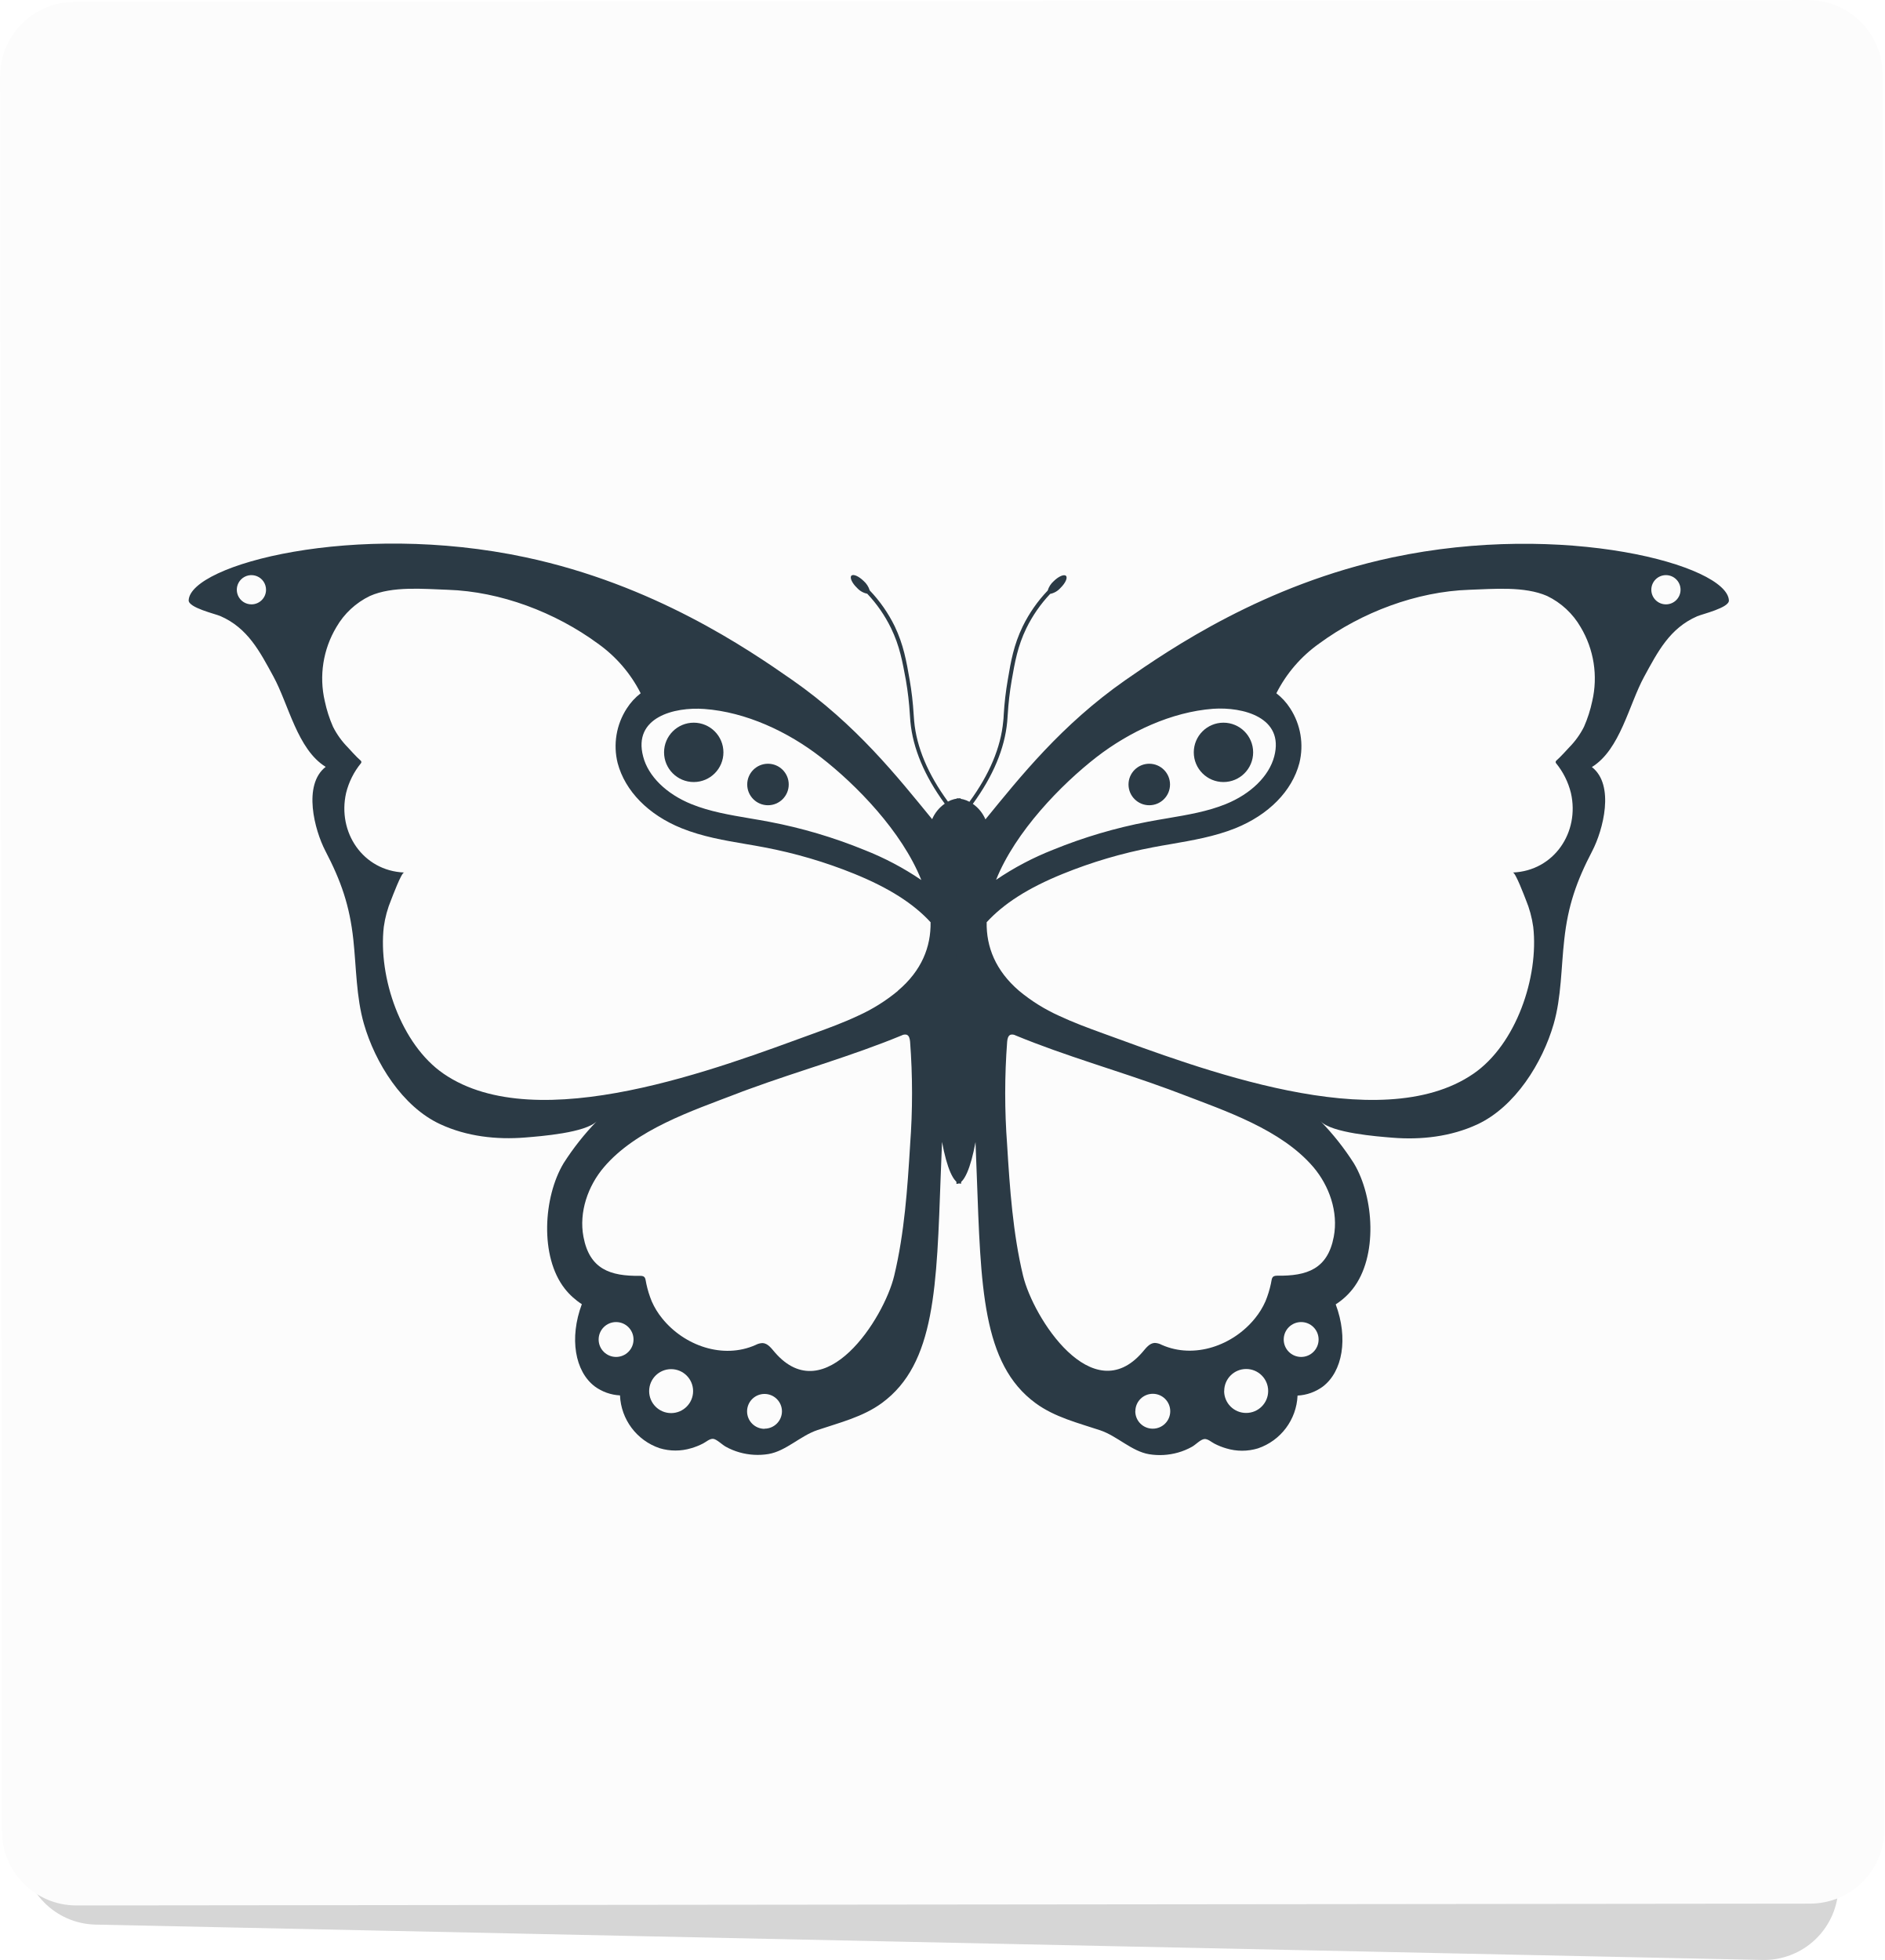
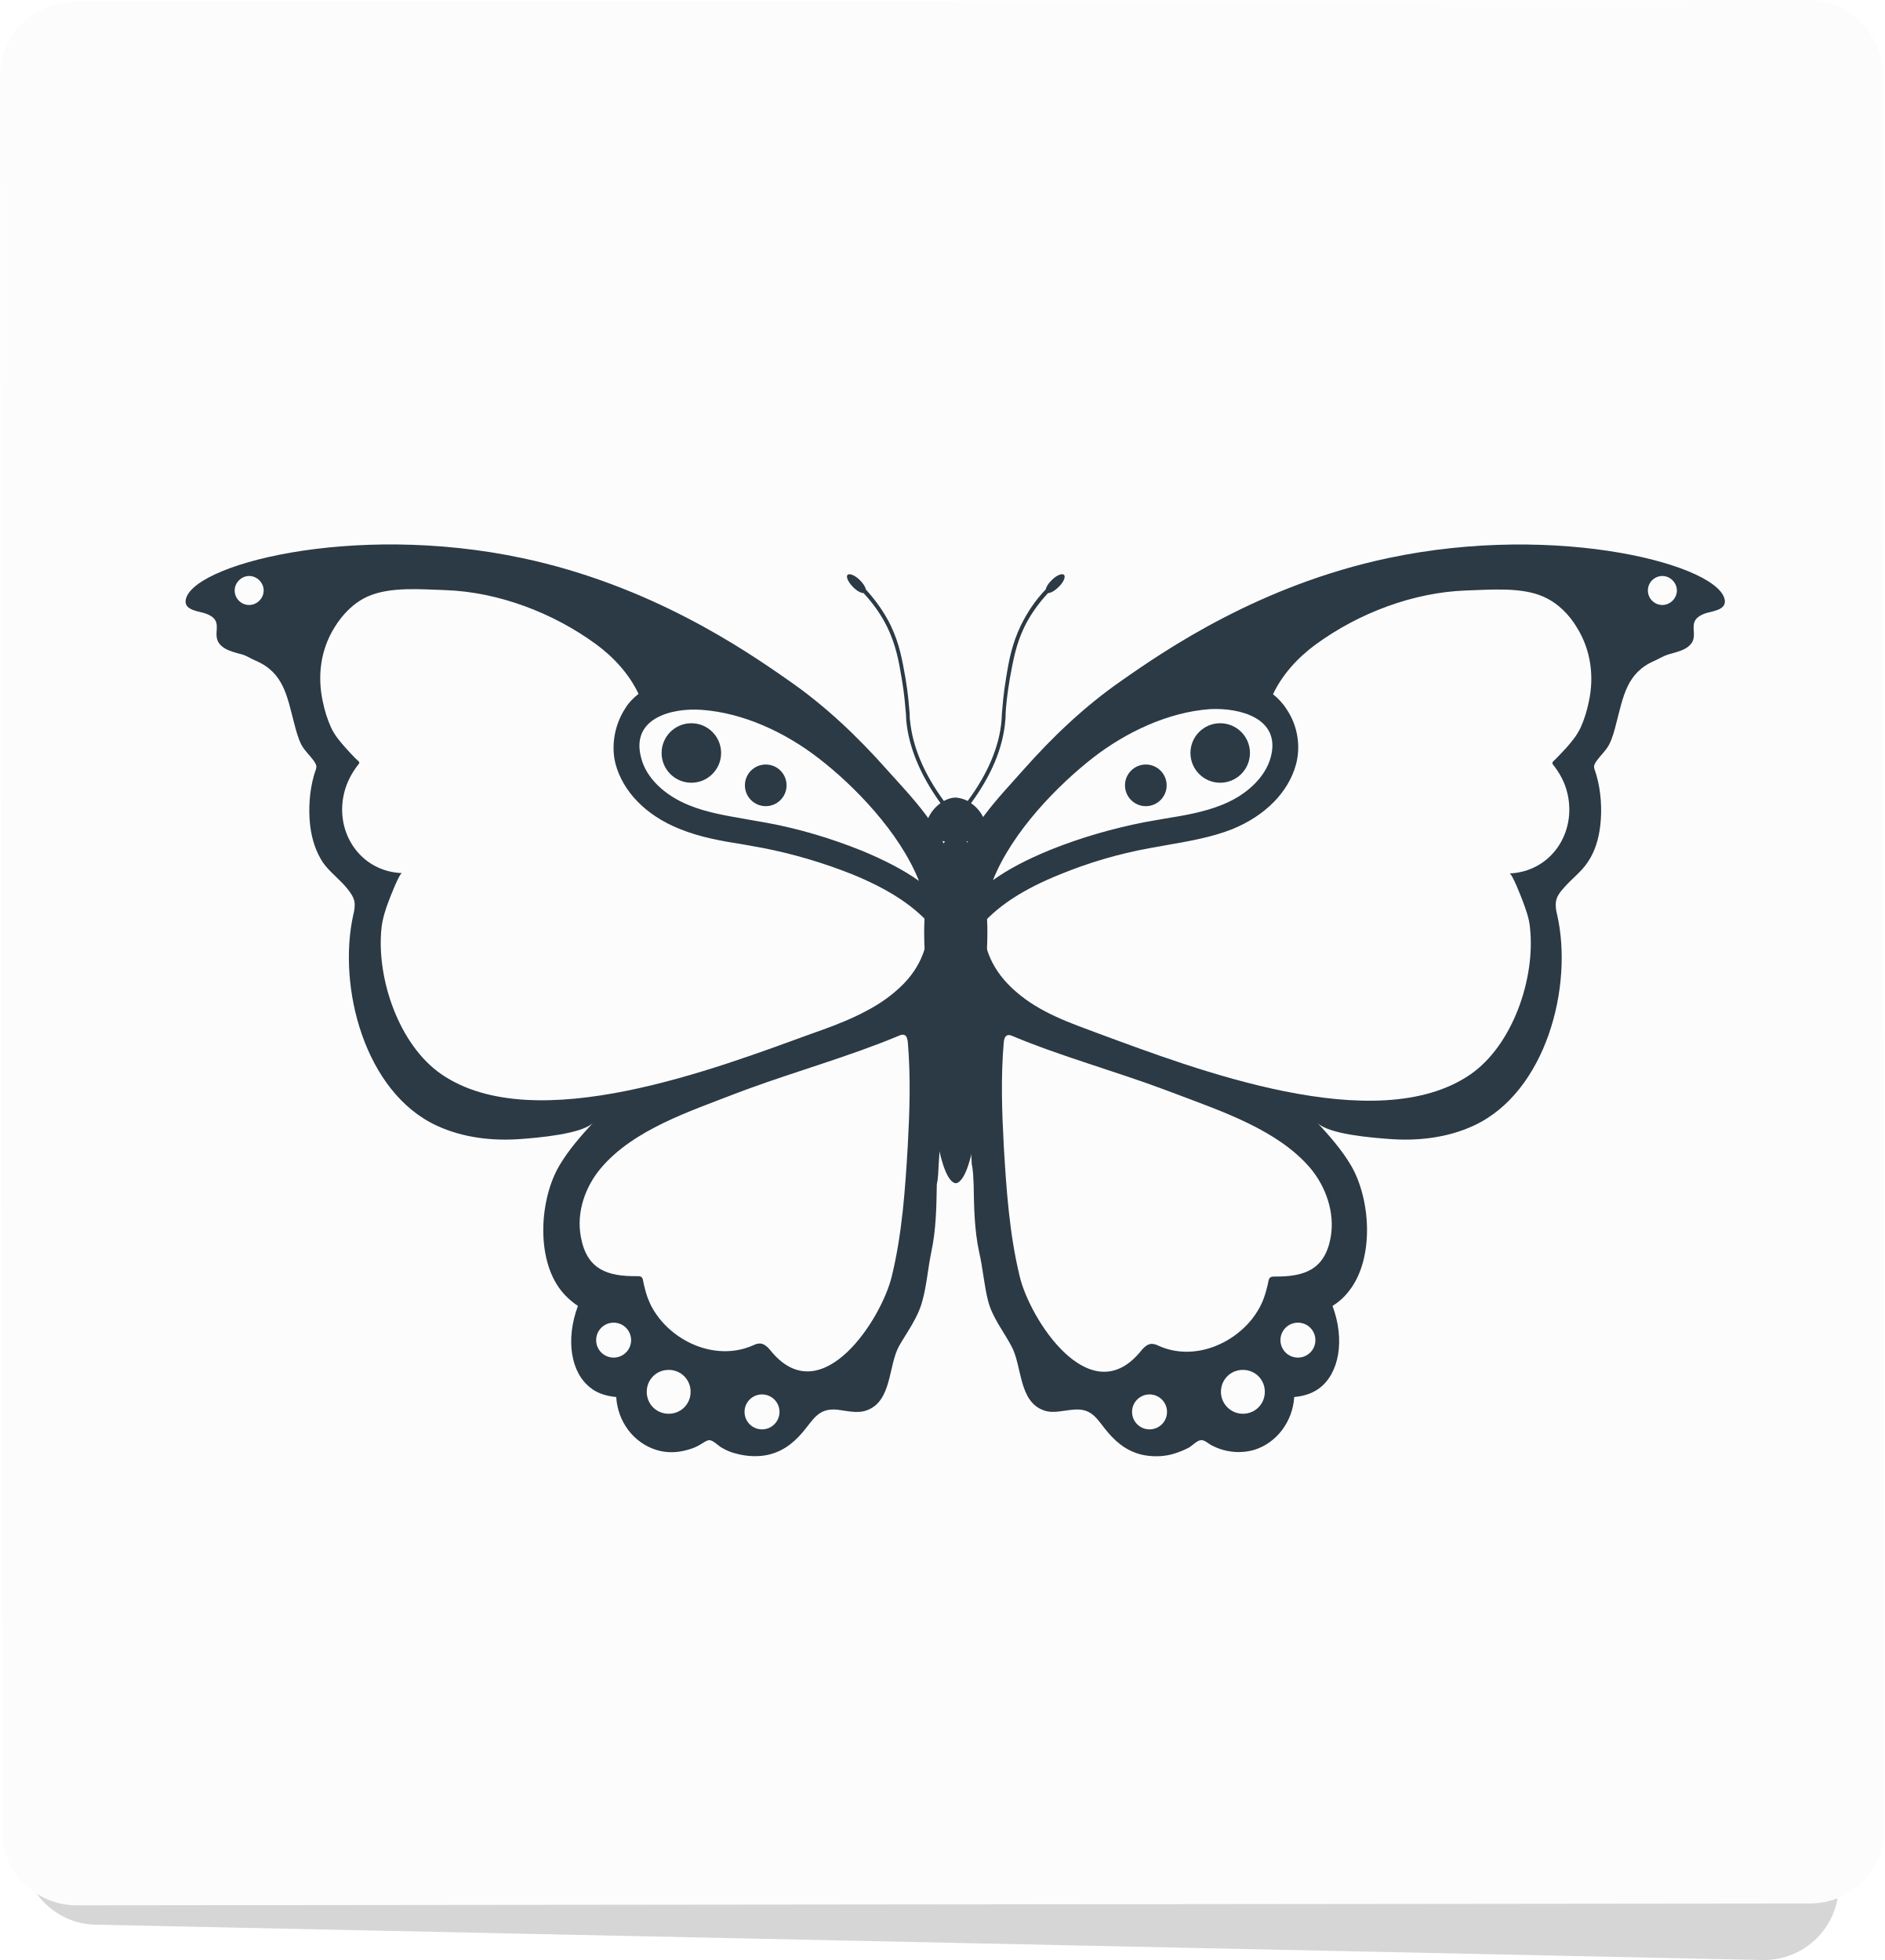
- <svg xmlns="http://www.w3.org/2000/svg" viewBox="0 0 506.74 527.07">
-   <g id="Layer_2" data-name="Layer 2">
-     <g id="Layer_1-2" data-name="Layer 1">
-       <path d="M473.84,527.06,25.69,517.55A20,20,0,0,1,6.12,497.81L.24,27.7a20,20,0,0,1,20-20.25l459.06-.52a20,20,0,0,1,20,20.21l-5,480.14A20,20,0,0,1,473.84,527.06Z" fill="#d6d6d6" />
-       <rect x="0.3" y="0.26" width="506.15" height="511.88" rx="20" transform="translate(-0.29 0.28) rotate(-0.06)" fill="#fcfcfc" />
-       <circle cx="186.53" cy="202.32" r="7.98" fill="#2b3a45" />
-       <circle cx="206.49" cy="210.96" r="5.58" fill="#2b3a45" />
-       <path d="M258.31,214.67a7.39,7.39,0,0,0-3.43.89c-5.37-7.35-8.43-14.6-9.08-21.6-.05-.56-.1-1.17-.14-1.86a83.37,83.37,0,0,0-1.09-9.36c-.87-5-1.63-9.35-4-14.32a38.42,38.42,0,0,0-6.73-9.66,5.45,5.45,0,0,0-1.63-2.53c-1.32-1.29-2.79-1.93-3.29-1.42s.17,2,1.5,3.26a5,5,0,0,0,2.76,1.59,37.1,37.1,0,0,1,6.39,9.24c2.35,4.83,3.09,9.09,4,14a83.23,83.23,0,0,1,1.07,9.26c.05.7.09,1.33.14,1.9.67,7.16,3.78,14.58,9.24,22.06a9.74,9.74,0,0,0-3.39,4.17c-9.34-11.41-20.44-25.46-37.6-37.43-12.15-8.47-37.33-25.68-71.74-33-46-9.8-90.12,2-90.56,11.56-.08,2,7.15,3.65,8.52,4.25,7.39,3.22,10.6,9.54,14.25,16.22,4.13,7.56,6.44,19.62,14.07,24.33-6.22,4.83-3,17-.09,22.59,4.23,8.12,6.52,14.67,7.52,23.83.81,7.49.76,15.45,2.85,22.69,3,10.43,10.34,22.3,20.56,27,7.08,3.28,15.08,4.19,22.8,3.56,4.06-.33,16.39-1.26,19.32-4.45a71.38,71.38,0,0,0-9,11.38c-5.4,9-6.49,25.08.36,33.77a18.68,18.68,0,0,0,4.55,4.12c-3.41,9.14-1.86,18.07,3.48,22.12a12.56,12.56,0,0,0,6.78,2.41,15.7,15.7,0,0,0,10.66,14.2,14.65,14.65,0,0,0,8.5,0,17.44,17.44,0,0,0,3.18-1.27c.79-.4,1.76-1.31,2.69-1.25s2.42,1.57,3.38,2.1a17.28,17.28,0,0,0,3.72,1.54,17.94,17.94,0,0,0,7.78.45c4.72-.79,8.59-4.91,13.17-6.44,5.93-2,12.21-3.52,17.34-7.28,14.46-10.6,14.71-31.4,15.83-61.59q.15-4,.34-8.63c1.28,6.93,3.07,11.24,5.06,11.24h.07S258.34,214.68,258.31,214.67ZM67.61,162.52a3.93,3.93,0,1,1,3.92-3.92A3.92,3.92,0,0,1,67.61,162.52Zm121.75,28.13c11.23.82,22.54,6.14,31.36,13,9.47,7.34,21.79,19.93,27,33a77.71,77.71,0,0,0-15.33-8.09A133.44,133.44,0,0,0,206.88,221c-1.71-.33-3.43-.62-5.15-.91-5.6-.95-10.88-1.85-15.8-3.84-6.78-2.74-11.65-7.53-13-12.8C170.12,192.87,181.34,190.06,189.36,190.65ZM165.65,364.9a4.69,4.69,0,1,1,4.69-4.69A4.69,4.69,0,0,1,165.65,364.9ZM180.45,380a5.91,5.91,0,1,1,5.91-5.91A5.92,5.92,0,0,1,180.45,380Zm25.11,4.23a4.69,4.69,0,1,1,4.69-4.69A4.69,4.69,0,0,1,205.56,384.19Zm39.15-76.38c-.72,11.8-1.52,23.68-4.28,35.21s-18.63,36.19-32.1,20.6c-.93-1.08-1.88-2.43-3.3-2.49a4.19,4.19,0,0,0-1.87.51c-8.78,3.91-19.23.18-25.12-7.15a19.86,19.86,0,0,1-2.79-4.55,27.3,27.3,0,0,1-1.47-4.76c-.29-1.24-.1-2.16-1.66-2.13-8.1.12-13.6-1.82-15.24-10.48-1.27-6.69,1.24-13.73,5.47-18.7C171,303.72,186,298.75,198.12,294.1c1-.41,2.11-.8,3.17-1.19,13.64-5,27.69-8.91,41.14-14.47a1.92,1.92,0,0,1,1.32-.2c.7.23.88,1.12.95,1.86A184.4,184.4,0,0,1,244.71,307.81Zm-3.29-41.39a47.24,47.24,0,0,1-10.73,6.7c-3.84,1.81-7.87,3.29-11.86,4.74-25.08,9.12-74.26,28.19-99.53,10.86-11.52-7.89-17.64-26-16.11-39.5a29.58,29.58,0,0,1,2-7.34c.32-.8,2.75-7.32,3.47-7.29-11.07-.46-18-10.82-15.6-21.4a20.33,20.33,0,0,1,4-8,.5.5,0,0,0-.08-.69c-1-.82-3.24-3.32-3.44-3.54a22,22,0,0,1-4-5.56,35.16,35.16,0,0,1-2.21-6.88,26.93,26.93,0,0,1,3.12-19.93,20.86,20.86,0,0,1,9-8.36c6.07-2.71,14.42-1.89,20.93-1.67,14.19.46,28.93,6.06,40.38,14.47a36.67,36.67,0,0,1,11.5,13.36,16.13,16.13,0,0,0-3.72,4.06,18.7,18.7,0,0,0-2.47,14.71c2,7.52,8.24,13.9,17.18,17.52,5.63,2.27,11.54,3.28,17.25,4.25,1.68.28,3.36.57,5,.89A127.37,127.37,0,0,1,229.75,235c9.31,3.8,15.88,8,20.46,13C250.32,254.6,247.84,261,241.42,266.42Z" fill="#2b3a45" />
-       <circle cx="328.96" cy="202.32" r="7.98" fill="#2b3a45" />
-       <circle cx="309.01" cy="210.96" r="5.58" fill="#2b3a45" />
-       <path d="M257.16,318.36h.07c2,0,3.78-4.31,5.06-11.24q.19,4.67.33,8.63c1.12,30.19,1.38,51,15.84,61.59,5.13,3.76,11.4,5.3,17.34,7.28,4.57,1.53,8.45,5.65,13.17,6.44a17.94,17.94,0,0,0,7.78-.45,17.28,17.28,0,0,0,3.72-1.54c1-.53,2.3-2,3.38-2.1.93-.06,1.9.85,2.69,1.25a17.44,17.44,0,0,0,3.18,1.27,14.65,14.65,0,0,0,8.5,0,15.7,15.7,0,0,0,10.66-14.2,12.56,12.56,0,0,0,6.78-2.41c5.34-4.05,6.89-13,3.48-22.12a18.68,18.68,0,0,0,4.55-4.12c6.85-8.69,5.76-24.75.36-33.77a70.88,70.88,0,0,0-9-11.38c2.94,3.19,15.27,4.12,19.33,4.45,7.72.63,15.72-.28,22.8-3.56,10.22-4.74,17.56-16.61,20.56-27,2.09-7.24,2-15.2,2.85-22.69,1-9.16,3.29-15.71,7.52-23.83,2.93-5.63,6.13-17.76-.09-22.59,7.63-4.71,9.94-16.77,14.07-24.33,3.65-6.68,6.85-13,14.25-16.22,1.37-.6,8.6-2.28,8.52-4.25-.44-9.54-44.53-21.36-90.56-11.56-34.41,7.33-59.59,24.54-71.74,33-17.16,12-28.26,26-37.6,37.43a9.74,9.74,0,0,0-3.39-4.17c5.46-7.48,8.57-14.9,9.24-22.06.05-.57.09-1.2.14-1.9a83.23,83.23,0,0,1,1.07-9.26c.86-4.92,1.6-9.18,3.94-14a37.41,37.41,0,0,1,6.4-9.24,5,5,0,0,0,2.76-1.59c1.33-1.29,2-2.75,1.5-3.26s-2,.13-3.3,1.42a5.42,5.42,0,0,0-1.62,2.53,38.42,38.42,0,0,0-6.73,9.66c-2.41,5-3.16,9.3-4,14.32a83.37,83.37,0,0,0-1.09,9.36c0,.69-.09,1.3-.14,1.86-.65,7-3.71,14.25-9.08,21.6a7.42,7.42,0,0,0-3.43-.89S257.16,318.36,257.16,318.36ZM444,158.6a3.93,3.93,0,1,1,3.93,3.92A3.93,3.93,0,0,1,444,158.6ZM342.61,203.42c-1.39,5.27-6.26,10.06-13,12.8-4.92,2-10.2,2.89-15.8,3.84-1.72.29-3.44.58-5.15.91a133.44,133.44,0,0,0-25.51,7.54,77.71,77.71,0,0,0-15.33,8.09c5.21-13,17.53-25.64,27-33,8.83-6.83,20.14-12.15,31.37-13C334.16,190.06,345.38,192.87,342.61,203.42Zm2.55,156.79a4.69,4.69,0,1,1,4.68,4.69A4.69,4.69,0,0,1,345.16,360.21Zm-16,13.84a5.91,5.91,0,1,1,5.91,5.91A5.9,5.9,0,0,1,329.14,374.05Zm-23.89,5.45a4.69,4.69,0,1,1,4.69,4.69A4.68,4.68,0,0,1,305.25,379.5ZM270.8,280.1c.07-.74.25-1.63.95-1.86a1.93,1.93,0,0,1,1.32.2c13.45,5.56,27.5,9.45,41.14,14.47,1.06.39,2.12.78,3.17,1.19,12.11,4.65,27.11,9.62,35.77,19.77,4.23,5,6.74,12,5.47,18.7-1.64,8.66-7.14,10.6-15.24,10.48-1.56,0-1.37.89-1.66,2.13a27.3,27.3,0,0,1-1.47,4.76,19.86,19.86,0,0,1-2.79,4.55c-5.89,7.33-16.34,11.06-25.12,7.15a4.19,4.19,0,0,0-1.87-.51c-1.42.06-2.37,1.41-3.3,2.49-13.47,15.59-29.37-9.21-32.1-20.6s-3.56-23.41-4.28-35.21A184.4,184.4,0,0,1,270.8,280.1ZM265.29,248c4.58-5,11.14-9.22,20.46-13a127.37,127.37,0,0,1,24.18-7.14c1.66-.32,3.34-.61,5-.89,5.72-1,11.63-2,17.25-4.25,8.95-3.62,15.22-10,17.19-17.52a18.74,18.74,0,0,0-2.47-14.71,16.13,16.13,0,0,0-3.72-4.06,36.67,36.67,0,0,1,11.5-13.36c11.45-8.41,26.19-14,40.38-14.47,6.51-.22,14.86-1,20.93,1.67a20.86,20.86,0,0,1,9,8.36,26.93,26.93,0,0,1,3.12,19.93,35.16,35.16,0,0,1-2.21,6.88,22,22,0,0,1-4,5.56c-.2.22-2.47,2.72-3.44,3.54a.5.5,0,0,0-.08.69,20.33,20.33,0,0,1,4,8c2.42,10.58-4.54,20.94-15.6,21.4.72,0,3.15,6.49,3.47,7.29a29.58,29.58,0,0,1,2,7.34c1.53,13.47-4.59,31.61-16.11,39.5-25.27,17.33-74.45-1.74-99.53-10.86-4-1.45-8-2.93-11.86-4.74a47.24,47.24,0,0,1-10.73-6.7C267.66,261,265.17,254.6,265.29,248Z" fill="#2b3a45" />
+ <svg xmlns="http://www.w3.org/2000/svg" version="1.1" id="Layer_1" x="0px" y="0px" viewBox="0 0 506.7 527.1" style="enable-background:new 0 0 506.7 527.1;" xml:space="preserve">
+   <style type="text/css">
+ 	.st0{fill:#D6D6D6;}
+ 	.st1{fill:#FCFCFC;}
+ 	.st2{fill:#2B3A45;}
+ </style>
+   <g id="Layer_2_00000116223622000817512670000015733043914362359178_">
+     <g id="Layer_1-2">
+       <path class="st0" d="M473.8,527.1l-448.1-9.5c-10.8-0.2-19.4-9-19.6-19.7L0.2,27.7C0.1,16.7,8.9,7.6,20,7.5c0.1,0,0.2,0,0.3,0    l459.1-0.5c11,0,20,9,20,20c0,0.1,0,0.1,0,0.2l-5,480.1c-0.1,11-9.2,19.9-20.2,19.8C474,527.1,473.9,527.1,473.8,527.1z" />
+       <path class="st1" d="M20,0.5L486.2,0c11,0,20,8.9,20,20l0.5,471.9c0,11-8.9,20-20,20l-466.1,0.5c-11,0-20-8.9-20-20L0,20.5    C0,9.5,9,0.5,20,0.5z" />
    </g>
  </g>
+   <g>
+     <circle class="st2" cx="328.1" cy="202.5" r="8" />
+     <circle class="st2" cx="308.1" cy="211.2" r="5.6" />
+     <path class="st2" d="M261.8,318.5c0.1,6.1,0.2,12.3,1.5,18.3c1,4.3,1.3,8.8,2.4,13.1c1.2,4.5,4,7.9,6.2,12c3,5.3,1.9,15,8.8,17.4   c2.5,0.9,5.2,0,7.9-0.2c5.2-0.5,6.4,2.7,9.3,6.1c2.7,3.2,5.9,5.5,10.1,6.2c2.6,0.4,5.3,0.3,7.8-0.5c1.3-0.4,2.5-0.9,3.7-1.5   c1-0.5,2.3-2,3.4-2.1c0.9-0.1,1.9,0.8,2.7,1.3c1,0.5,2.1,1,3.2,1.3c2.8,0.8,5.7,0.8,8.5,0c6-1.9,10.3-7.6,10.7-14.2   c3.5-0.3,5.6-1.5,6.8-2.4c5.3-4,6.9-13,3.5-22.1c1.3-0.8,3-2.1,4.5-4.1c6.8-8.7,5.8-24.7,0.4-33.8c-2.5-4.2-5.7-7.8-9-11.4   c2.9,3.2,15.3,4.1,19.3,4.4c7.7,0.6,15.7-0.3,22.8-3.6c19.4-9,26.8-37.4,22.4-56.7c-0.3-1.2-0.5-2.4-0.3-3.6c0.2-1.3,1-2.4,1.9-3.4   c2.1-2.5,4.9-4.5,6.6-7.1c2-2.9,3-6.4,3.4-9.9c0.5-4.3,0.2-9.2-1-13.4c-0.6-2.2-1.2-2.3,0.1-4.1c1.1-1.5,2.4-2.6,3.3-4.3   c0.9-1.8,1.4-3.7,1.9-5.7c1.9-7.2,2.8-13.6,10.3-16.8c1.3-0.6,2.4-1.3,3.7-1.7c1.6-0.5,3.2-0.8,4.6-1.6c5.1-3-0.9-7.1,5.2-9.4   c1.6-0.6,5.5-0.8,5.4-3.3c-0.4-9.5-44.5-21.4-90.6-11.6c-34.4,7.3-59.6,24.5-71.7,33c-9.8,6.8-18.4,15-26.3,23.9   c-6.8,7.7-15.3,16.1-17.6,26.5c-0.6,2.7-0.7,5.6-0.8,8.4c-0.4,15.8-0.9,31.8,1.3,47.5c1.1,7.9,2.9,15.7,3.2,23.7   C261.7,314.9,261.7,316.7,261.8,318.5z M443.1,158.8c0-2.2,1.8-3.9,3.9-3.9s3.9,1.8,3.9,3.9s-1.8,3.9-3.9,3.9   S443.1,161,443.1,158.8z M341.7,203.6c-1.4,5.3-6.3,10.1-13,12.8c-4.9,2-10.2,2.9-15.8,3.8c-1.7,0.3-3.4,0.6-5.1,0.9   c-8.7,1.7-17.3,4.2-25.5,7.5c-6.1,2.5-11.1,5.1-15.3,8.1c5.2-13.1,17.5-25.6,27-33c8.8-6.8,20.1-12.2,31.4-13   C333.3,190.3,344.5,193.1,341.7,203.6z M344.3,360.4c0-2.6,2.1-4.7,4.7-4.7s4.7,2.1,4.7,4.7c0,2.6-2.1,4.7-4.7,4.7   S344.3,363,344.3,360.4z M328.3,374.3c0-3.3,2.6-5.9,5.9-5.9c3.3,0,5.9,2.6,5.9,5.9s-2.6,5.9-5.9,5.9   C330.9,380.2,328.3,377.5,328.3,374.3z M304.4,379.7c0-2.6,2.1-4.7,4.7-4.7s4.7,2.1,4.7,4.7c0,2.6-2.1,4.7-4.7,4.7   S304.4,382.3,304.4,379.7z M269.9,280.3c0.1-0.7,0.2-1.6,1-1.9c0.4-0.1,0.9,0,1.3,0.2c13.4,5.6,27.5,9.4,41.1,14.5   c1.1,0.4,2.1,0.8,3.2,1.2c12.1,4.6,27.1,9.6,35.8,19.8c4.2,5,6.7,12,5.5,18.7c-1.6,8.7-7.1,10.6-15.2,10.5c-1.6,0-1.4,0.9-1.7,2.1   c-0.4,1.6-0.8,3.2-1.5,4.8c-0.7,1.6-1.7,3.2-2.8,4.6c-5.9,7.3-16.3,11.1-25.1,7.1c-0.6-0.3-1.2-0.5-1.9-0.5   c-1.4,0.1-2.4,1.4-3.3,2.5c-13.5,15.6-29.4-9.2-32.1-20.6c-2.8-11.5-3.6-23.4-4.3-35.2C269.4,298.6,269.1,289.7,269.9,280.3z    M264.4,248.2c4.6-5,11.1-9.2,20.5-13c7.8-3.2,15.9-5.6,24.2-7.1c1.7-0.3,3.3-0.6,5-0.9c5.7-1,11.6-2,17.2-4.2   c8.9-3.6,15.2-10,17.2-17.5c1.3-4.9,0.4-10.4-2.5-14.7c-1-1.6-2.3-3-3.7-4.1c2.5-5.3,6.7-9.9,11.5-13.4c11.5-8.4,26.2-14,40.4-14.5   c6.5-0.2,14.9-1,20.9,1.7c3.8,1.7,6.9,4.8,9,8.4c3.7,6,4.6,13.1,3.1,19.9c-0.5,2.4-1.2,4.7-2.2,6.9c-1,2.1-2.4,3.8-4,5.6   c-0.2,0.2-2.5,2.7-3.4,3.5c-0.2,0.2-0.2,0.5-0.1,0.7c1.9,2.4,3.3,4.9,4,8c2.4,10.6-4.5,20.9-15.6,21.4c0.7,0,3.2,6.5,3.5,7.3   c0.9,2.4,1.8,4.8,2,7.3c1.5,13.5-4.6,31.6-16.1,39.5c-25.3,17.3-74.5-1.7-99.5-10.9c-4-1.5-8-2.9-11.9-4.7s-7.5-3.9-10.7-6.7   C266.8,261.2,264.3,254.8,264.4,248.2z" />
+   </g>
+   <g>
+     <circle class="st2" cx="185.9" cy="202.5" r="8" />
+     <circle class="st2" cx="205.9" cy="211.2" r="5.6" />
+     <path class="st2" d="M252.4,313.1c0.4-8,2.1-15.8,3.2-23.7c2.2-15.7,1.8-31.6,1.3-47.5c-0.1-2.8-0.2-5.6-0.8-8.4   c-2.3-10.4-10.7-18.8-17.6-26.5c-7.9-8.9-16.5-17.1-26.3-23.9c-12.1-8.5-37.3-25.7-71.7-33c-46-9.8-90.1,2-90.6,11.6   c-0.1,2.5,3.8,2.7,5.4,3.3c6.1,2.2,0.1,6.3,5.2,9.4c1.4,0.8,3.1,1.2,4.6,1.6c1.4,0.4,2.4,1.2,3.7,1.7c7.5,3.2,8.4,9.6,10.3,16.8   c0.5,1.9,1,3.9,1.9,5.7c0.9,1.7,2.2,2.8,3.3,4.3c1.3,1.8,0.7,1.9,0.1,4.1c-1.2,4.2-1.5,9.1-1,13.4c0.4,3.5,1.5,7,3.4,9.9   c1.8,2.6,4.6,4.6,6.6,7.1c0.8,1,1.6,2.1,1.9,3.4c0.2,1.2,0,2.4-0.3,3.6c-4.3,19.3,3,47.7,22.4,56.7c7.1,3.3,15.1,4.2,22.8,3.6   c4.1-0.3,16.4-1.3,19.3-4.4c-3.3,3.6-6.5,7.2-9,11.4c-5.4,9-6.5,25.1,0.4,33.8c1.6,2,3.3,3.3,4.5,4.1c-3.4,9.1-1.9,18.1,3.5,22.1   c1.1,0.9,3.3,2.1,6.8,2.4c0.4,6.7,4.7,12.3,10.7,14.2c2.8,0.9,5.7,0.8,8.5,0c1.1-0.3,2.2-0.7,3.2-1.3c0.8-0.4,1.8-1.3,2.7-1.3   c1.1,0.1,2.4,1.6,3.4,2.1c1.2,0.7,2.4,1.2,3.7,1.5c2.5,0.7,5.2,0.9,7.8,0.5c4.2-0.7,7.4-3,10.1-6.2c2.9-3.4,4.2-6.6,9.3-6.1   c2.6,0.3,5.4,1.1,7.9,0.2c6.9-2.4,5.8-12.1,8.8-17.4c2.3-4,5-7.5,6.2-12c1.2-4.3,1.5-8.8,2.4-13.1c1.3-6,1.4-12.2,1.5-18.3   C252.3,316.7,252.3,314.9,252.4,313.1z M67,162.7c-2.2,0-3.9-1.8-3.9-3.9s1.8-3.9,3.9-3.9s3.9,1.8,3.9,3.9S69.1,162.7,67,162.7z    M188.7,190.9c11.2,0.8,22.5,6.1,31.4,13c9.5,7.3,21.8,19.9,27,33c-4.2-3-9.3-5.6-15.3-8.1c-8.2-3.3-16.8-5.9-25.5-7.5   c-1.7-0.3-3.4-0.6-5.1-0.9c-5.6-1-10.9-1.8-15.8-3.8c-6.8-2.7-11.7-7.5-13-12.8C169.5,193.1,180.7,190.3,188.7,190.9z M165,365.1   c-2.6,0-4.7-2.1-4.7-4.7c0-2.6,2.1-4.7,4.7-4.7s4.7,2.1,4.7,4.7C169.7,363,167.6,365.1,165,365.1z M179.8,380.2   c-3.3,0-5.9-2.6-5.9-5.9s2.6-5.9,5.9-5.9c3.3,0,5.9,2.6,5.9,5.9S183.1,380.2,179.8,380.2z M204.9,384.4c-2.6,0-4.7-2.1-4.7-4.7   c0-2.6,2.1-4.7,4.7-4.7s4.7,2.1,4.7,4.7C209.6,382.3,207.5,384.4,204.9,384.4z M244.1,308c-0.7,11.8-1.5,23.7-4.3,35.2   c-2.7,11.4-18.6,36.2-32.1,20.6c-0.9-1.1-1.9-2.4-3.3-2.5c-0.7,0-1.3,0.2-1.9,0.5c-8.8,3.9-19.2,0.2-25.1-7.1   c-1.1-1.4-2.1-2.9-2.8-4.6c-0.7-1.5-1.1-3.1-1.5-4.8c-0.3-1.2-0.1-2.2-1.7-2.1c-8.1,0.1-13.6-1.8-15.2-10.5   c-1.3-6.7,1.2-13.7,5.5-18.7c8.7-10.2,23.7-15.1,35.8-19.8c1.1-0.4,2.1-0.8,3.2-1.2c13.6-5,27.7-8.9,41.1-14.5   c0.4-0.2,0.9-0.3,1.3-0.2c0.7,0.2,0.9,1.1,1,1.9C244.9,289.7,244.6,298.6,244.1,308z M240.8,266.6c-3.2,2.8-6.9,4.9-10.7,6.7   s-7.9,3.3-11.9,4.7c-25.1,9.1-74.3,28.2-99.5,10.9c-11.5-7.9-17.6-26-16.1-39.5c0.3-2.5,1.1-5,2-7.3c0.3-0.8,2.8-7.3,3.5-7.3   C97,234.4,90,224,92.5,213.4c0.7-3,2.1-5.6,4-8c0.2-0.2,0.1-0.5-0.1-0.7c-1-0.8-3.2-3.3-3.4-3.5c-1.5-1.7-3-3.4-4-5.6   c-1-2.2-1.7-4.5-2.2-6.9c-1.5-6.9-0.6-13.9,3.1-19.9c2.2-3.6,5.2-6.7,9-8.4c6.1-2.7,14.4-1.9,20.9-1.7c14.2,0.5,28.9,6.1,40.4,14.5   c4.8,3.5,9,8.1,11.5,13.4c-1.4,1.1-2.7,2.4-3.7,4.1c-2.8,4.4-3.7,9.9-2.5,14.7c2,7.5,8.2,13.9,17.2,17.5c5.6,2.3,11.5,3.3,17.2,4.2   c1.7,0.3,3.4,0.6,5,0.9c8.3,1.6,16.4,4,24.2,7.1c9.3,3.8,15.9,8,20.5,13C249.7,254.8,247.2,261.2,240.8,266.6z" />
+   </g>
+   <path class="st2" d="M286.1,154.6c-0.5-0.5-2,0.1-3.3,1.4c-0.9,0.9-1.5,1.8-1.6,2.5c-2.8,2.9-5,6.2-6.7,9.7c-2.4,5-3.2,9.3-4,14.3  c-0.7,4.2-0.9,7.2-1.1,9.4c0,0.7-0.1,1.3-0.1,1.9c-0.6,7-3.7,14.3-9.1,21.6c-1-0.5-2-0.8-3.1-0.9v0c0,0-0.1,0-0.1,0c0,0-0.1,0-0.1,0  l0,0c-1.1,0-2.2,0.4-3.1,0.9c-5.4-7.4-8.4-14.6-9.1-21.6c-0.1-0.6-0.1-1.2-0.1-1.9c-0.2-2.2-0.4-5.2-1.1-9.4c-0.9-5-1.6-9.3-4-14.3  c-1.7-3.5-4-6.7-6.7-9.7c-0.1-0.7-0.7-1.6-1.6-2.5c-1.3-1.3-2.8-1.9-3.3-1.4c-0.5,0.5,0.2,2,1.5,3.3c1,1,2.1,1.6,2.8,1.6  c2.6,2.8,4.8,5.9,6.4,9.2c2.3,4.8,3.1,9.1,3.9,14c0.7,4.1,0.9,7.1,1.1,9.3c0,0.7,0.1,1.3,0.1,1.9c0.7,7.2,3.8,14.6,9.2,22.1  c-2.7,1.9-4.4,5.3-3.7,7.4c0.6,1.8,2.9,2.6,4.9,2.9c-3.3,3.8-5.6,13.4-5.6,24.6c0,6.6,0.8,12.5,2.1,17.2c-0.3,4.2-0.5,8.7-0.5,13.4  c0,19.8,3,36,6.8,36.7l0,0c0,0,0.1,0,0.1,0c0,0,0.1,0,0.1,0v0c3.8-0.7,6.8-16.9,6.8-36.7c0-4.7-0.2-9.2-0.5-13.4  c1.3-4.6,2.1-10.6,2.1-17.2c0-11.2-2.3-20.8-5.6-24.6c2-0.4,4.3-1.1,4.9-2.9c0.8-2.1-0.9-5.5-3.7-7.4c5.5-7.5,8.6-14.9,9.2-22.1  c0.1-0.6,0.1-1.2,0.1-1.9c0.1-2.2,0.4-5.1,1.1-9.3c0.9-4.9,1.6-9.2,3.9-14c1.6-3.3,3.8-6.4,6.4-9.2c0.7,0,1.8-0.6,2.8-1.6  C286,156.6,286.6,155.1,286.1,154.6z" />
</svg>
